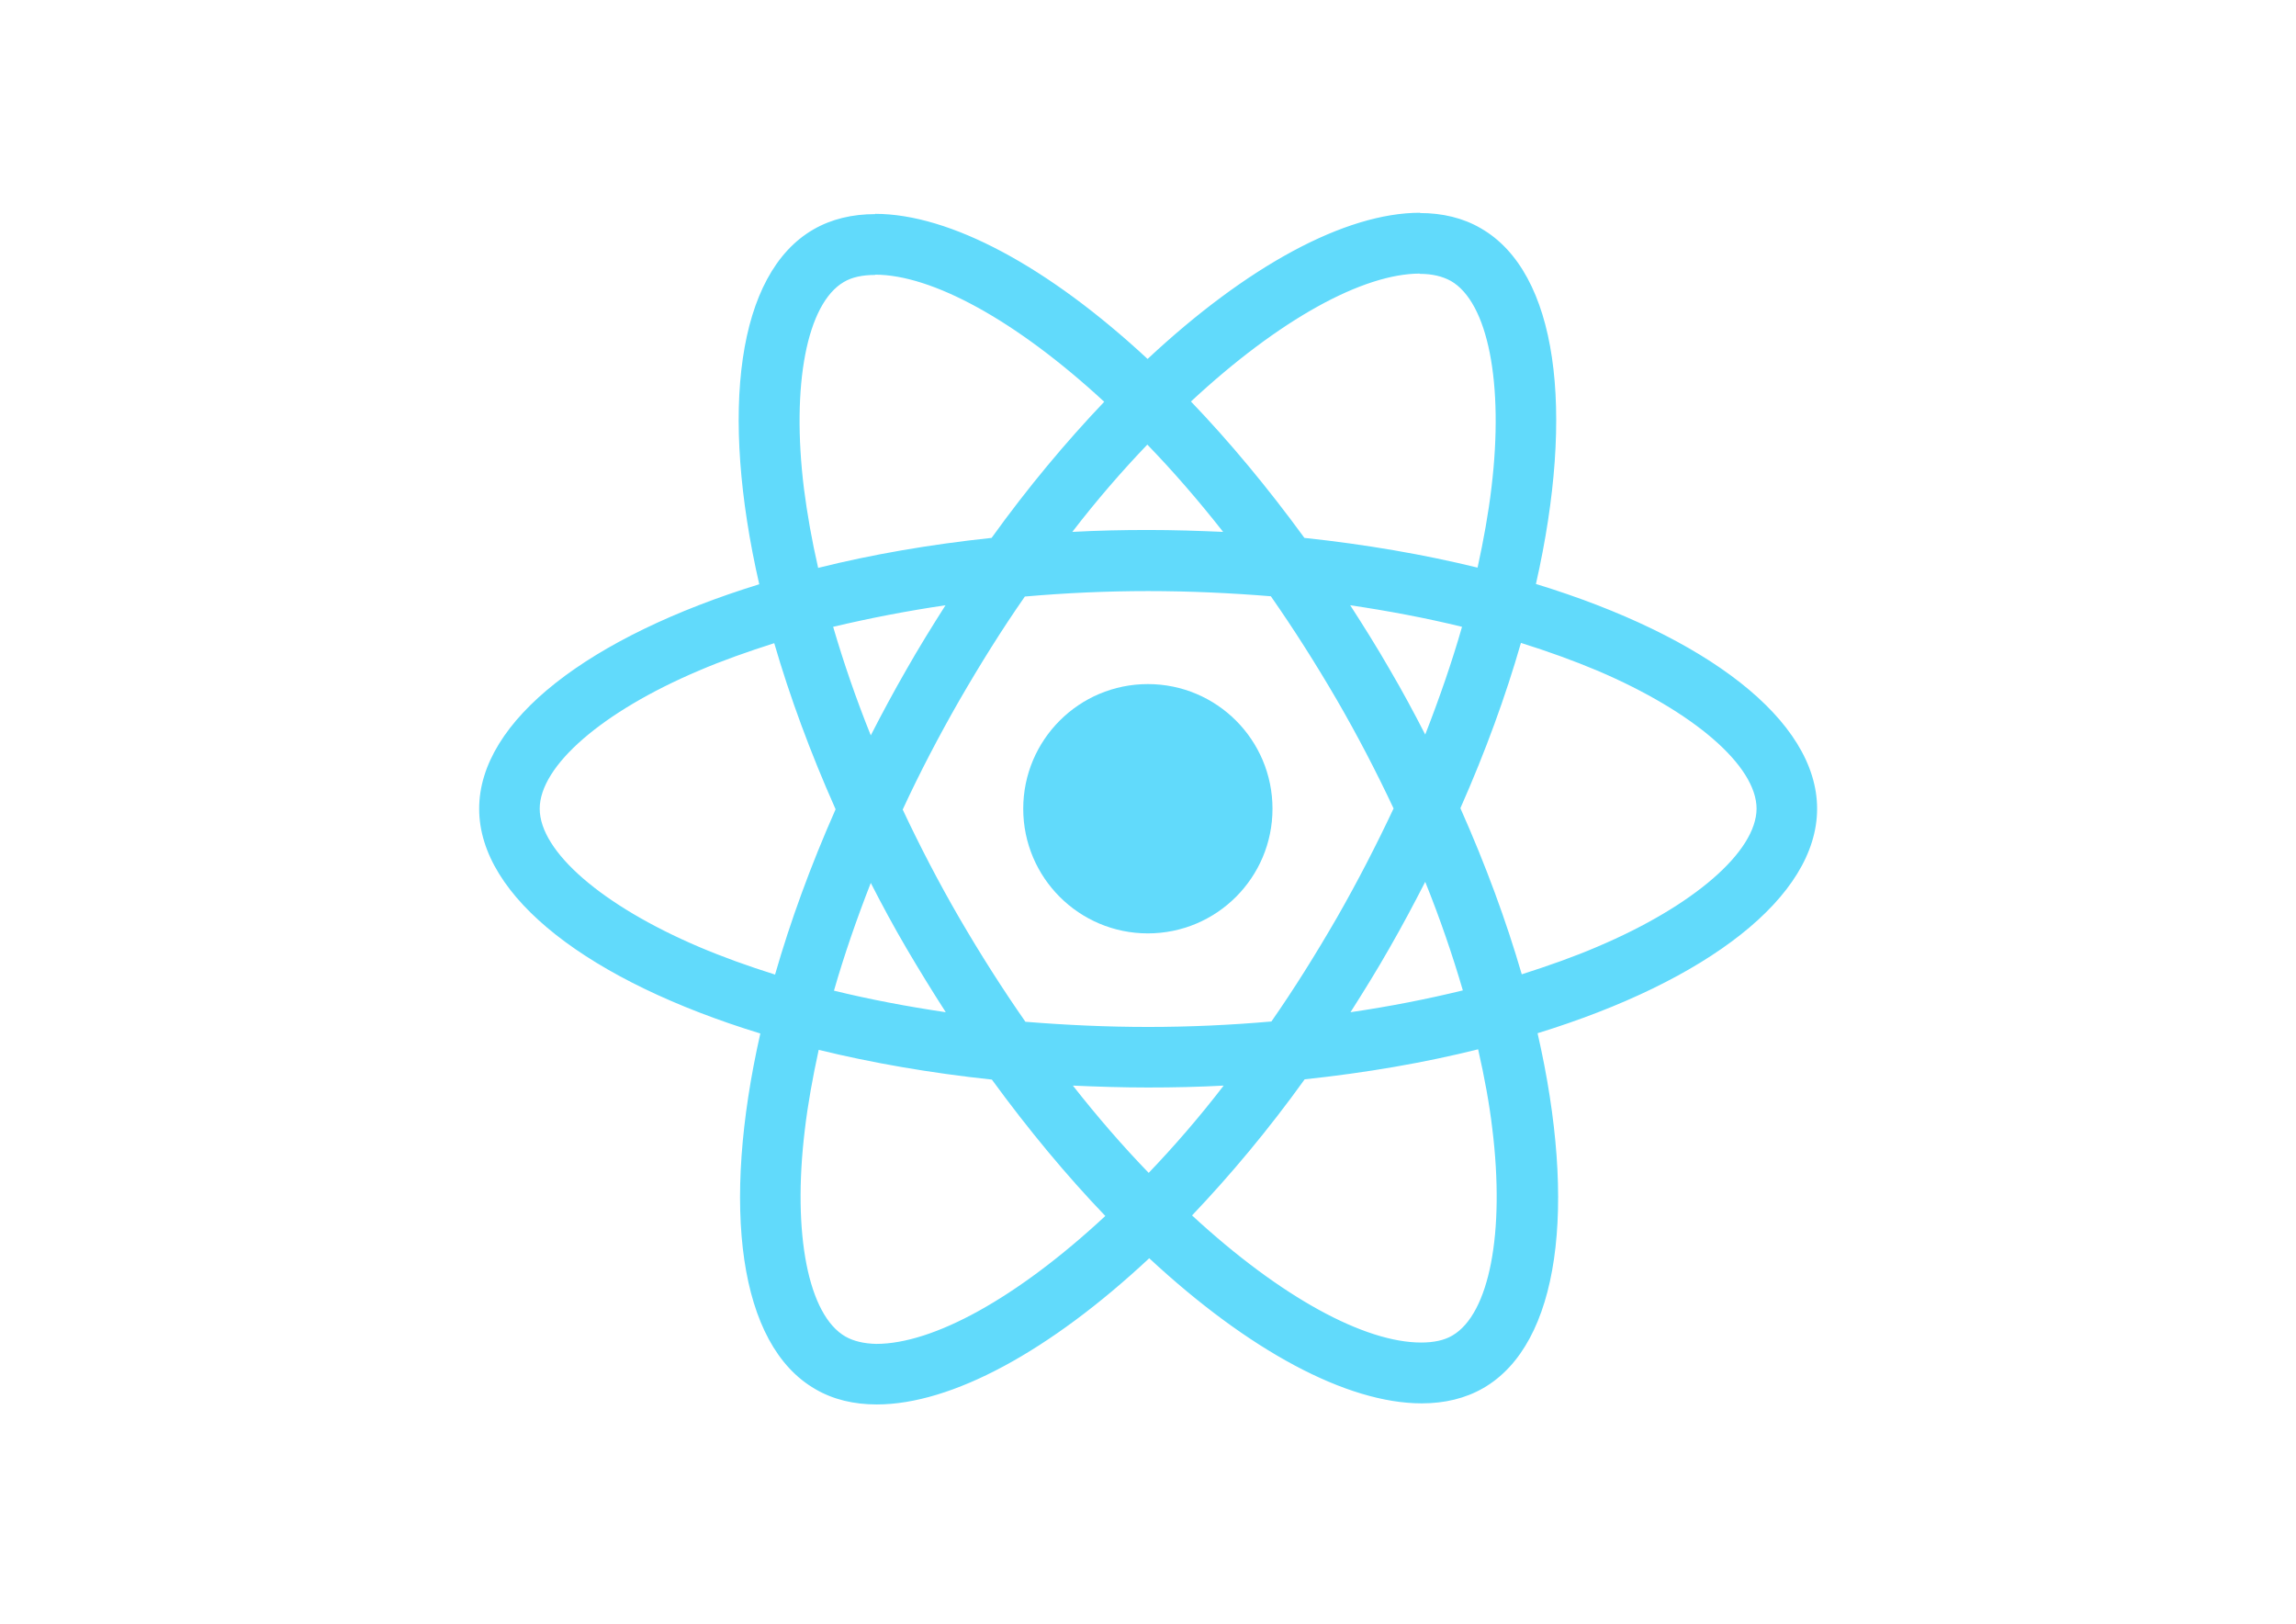
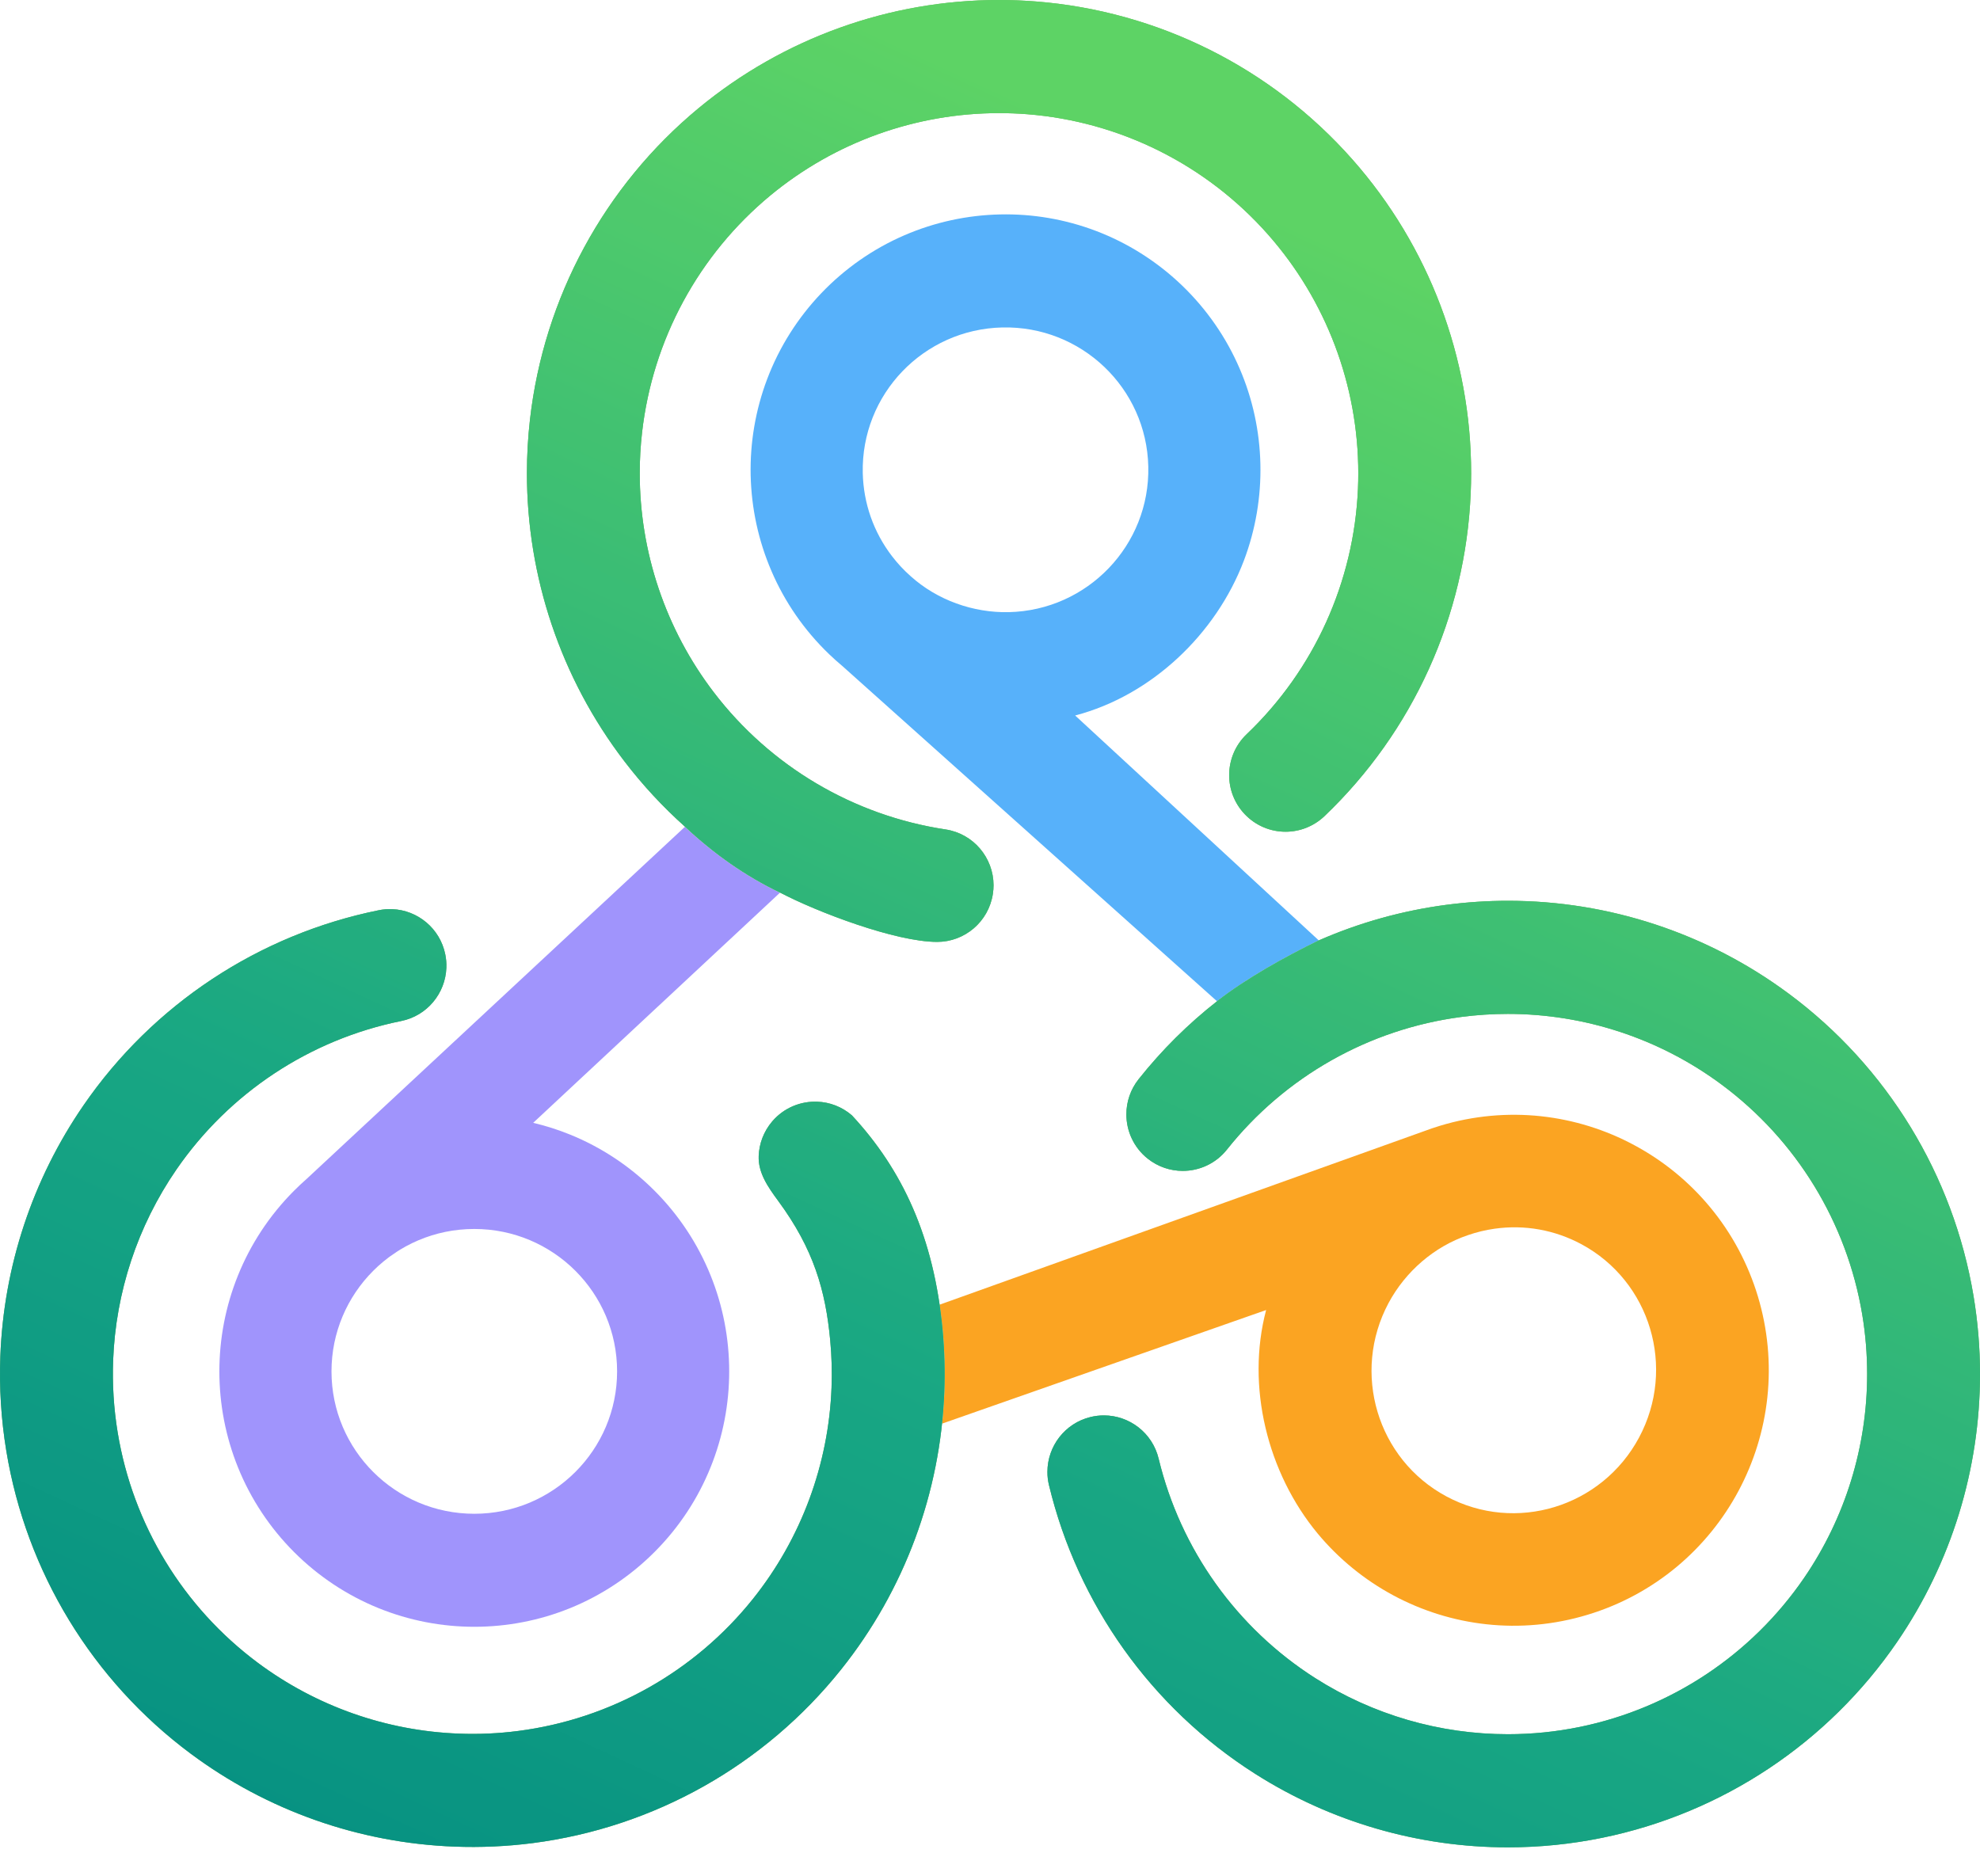
- <svg xmlns="http://www.w3.org/2000/svg" viewBox="0 0 841.9 595.3">
-   <g fill="#61DAFB">
-     <path d="M666.3 296.5c0-32.5-40.7-63.3-103.1-82.4 14.4-63.6 8-114.2-20.2-130.4-6.5-3.8-14.1-5.6-22.4-5.6v22.3c4.6 0 8.3.9 11.4 2.6 13.6 7.8 19.5 37.5 14.9 75.7-1.1 9.4-2.9 19.3-5.1 29.4-19.6-4.8-41-8.5-63.5-10.9-13.5-18.5-27.5-35.3-41.6-50 32.6-30.3 63.2-46.9 84-46.9V78c-27.5 0-63.5 19.6-99.9 53.6-36.4-33.8-72.4-53.2-99.9-53.2v22.3c20.7 0 51.4 16.5 84 46.6-14 14.7-28 31.4-41.3 49.9-22.6 2.4-44 6.1-63.6 11-2.3-10-4-19.7-5.2-29-4.7-38.2 1.1-67.9 14.6-75.8 3-1.8 6.9-2.6 11.5-2.6V78.5c-8.4 0-16 1.8-22.6 5.6-28.1 16.2-34.4 66.7-19.9 130.1-62.2 19.2-102.7 49.9-102.7 82.3 0 32.5 40.7 63.3 103.1 82.4-14.4 63.6-8 114.2 20.2 130.4 6.5 3.8 14.1 5.6 22.5 5.6 27.5 0 63.5-19.6 99.9-53.6 36.4 33.8 72.4 53.2 99.9 53.2 8.4 0 16-1.8 22.6-5.6 28.1-16.2 34.4-66.7 19.9-130.1 62-19.1 102.5-49.9 102.5-82.3zm-130.2-66.7c-3.7 12.9-8.3 26.2-13.5 39.5-4.1-8-8.4-16-13.1-24-4.6-8-9.5-15.8-14.4-23.4 14.2 2.1 27.9 4.7 41 7.9zm-45.8 106.5c-7.8 13.5-15.8 26.3-24.1 38.2-14.9 1.3-30 2-45.2 2-15.1 0-30.2-.7-45-1.9-8.3-11.9-16.4-24.6-24.2-38-7.6-13.1-14.5-26.4-20.8-39.8 6.2-13.4 13.2-26.8 20.7-39.9 7.8-13.5 15.8-26.3 24.1-38.2 14.9-1.3 30-2 45.2-2 15.1 0 30.2.7 45 1.9 8.3 11.9 16.4 24.6 24.2 38 7.6 13.1 14.5 26.4 20.8 39.8-6.3 13.4-13.2 26.8-20.7 39.9zm32.3-13c5.4 13.4 10 26.8 13.8 39.8-13.1 3.2-26.9 5.9-41.2 8 4.9-7.7 9.8-15.6 14.4-23.7 4.6-8 8.9-16.1 13-24.1zM421.2 430c-9.3-9.6-18.6-20.3-27.8-32 9 .4 18.2.7 27.5.7 9.4 0 18.7-.2 27.8-.7-9 11.7-18.3 22.4-27.5 32zm-74.4-58.9c-14.2-2.1-27.9-4.7-41-7.9 3.7-12.9 8.3-26.2 13.5-39.5 4.1 8 8.4 16 13.1 24 4.7 8 9.5 15.8 14.4 23.4zM420.7 163c9.3 9.6 18.6 20.3 27.8 32-9-.4-18.2-.7-27.5-.7-9.4 0-18.7.2-27.8.7 9-11.7 18.3-22.4 27.5-32zm-74 58.9c-4.9 7.7-9.8 15.6-14.4 23.7-4.6 8-8.9 16-13 24-5.4-13.4-10-26.8-13.8-39.8 13.1-3.1 26.9-5.8 41.2-7.9zm-90.5 125.2c-35.4-15.1-58.3-34.9-58.3-50.6 0-15.7 22.9-35.6 58.3-50.6 8.6-3.7 18-7 27.7-10.1 5.7 19.6 13.2 40 22.5 60.9-9.2 20.8-16.6 41.1-22.2 60.6-9.9-3.1-19.3-6.5-28-10.2zM310 490c-13.6-7.8-19.5-37.5-14.9-75.7 1.1-9.4 2.9-19.3 5.1-29.4 19.6 4.8 41 8.5 63.5 10.9 13.5 18.5 27.5 35.3 41.6 50-32.6 30.3-63.2 46.9-84 46.9-4.5-.1-8.3-1-11.3-2.7zm237.2-76.2c4.7 38.2-1.1 67.9-14.6 75.8-3 1.8-6.9 2.6-11.5 2.6-20.7 0-51.4-16.5-84-46.6 14-14.7 28-31.4 41.3-49.9 22.6-2.4 44-6.1 63.6-11 2.3 10.1 4.1 19.8 5.2 29.1zm38.5-66.7c-8.6 3.7-18 7-27.7 10.1-5.7-19.6-13.2-40-22.5-60.9 9.2-20.8 16.6-41.1 22.2-60.6 9.9 3.1 19.3 6.5 28.1 10.2 35.4 15.1 58.3 34.9 58.3 50.6-.1 15.7-23 35.6-58.4 50.6zM320.8 78.4z" />
-     <circle cx="420.9" cy="296.5" r="45.7" />
-     <path d="M520.5 78.1z" />
-   </g>
+ <svg xmlns="http://www.w3.org/2000/svg" width="57" height="54" viewBox="0 0 57 54" fill="none">
+   <path d="M30.951 20.6L37.965 27.076L37.92 27.098L37.874 27.121L37.828 27.144L37.782 27.167L37.735 27.19L37.688 27.213L37.641 27.237L37.595 27.261L37.547 27.285L37.5 27.309L37.453 27.333L37.406 27.358L37.359 27.382L37.311 27.407L37.263 27.432L37.216 27.457L37.168 27.483L37.12 27.508L37.072 27.534L37.024 27.56L36.976 27.586L36.929 27.612L36.881 27.639L36.834 27.665L36.786 27.692L36.738 27.718L36.69 27.745L36.642 27.773L36.595 27.8L36.547 27.827L36.5 27.855V27.855L36.453 27.882L36.405 27.91L36.358 27.938L36.311 27.966L36.264 27.994L36.217 28.023L36.171 28.051L36.124 28.08L36.077 28.108L36.032 28.137L35.986 28.166L35.94 28.195V28.195L35.894 28.224L35.849 28.254L35.804 28.283L35.758 28.313L35.714 28.342L35.669 28.372V28.372L35.625 28.402V28.402L35.581 28.431L35.537 28.461V28.462L35.494 28.491L35.45 28.522V28.522L35.408 28.552V28.552L35.365 28.582V28.582L35.323 28.613V28.613L35.28 28.643L35.239 28.674L35.198 28.704L35.157 28.735V28.735L35.116 28.766V28.766L35.076 28.797V28.797L35.036 28.828L24.246 19.173C24.119 19.067 23.995 18.956 23.875 18.841C23.146 18.143 22.587 17.322 22.21 16.444C21.831 15.566 21.632 14.63 21.61 13.691C21.589 12.752 21.747 11.807 22.086 10.912C22.787 9.06 24.219 7.559 26.035 6.774C26.912 6.395 27.845 6.195 28.782 6.174C29.72 6.152 30.662 6.31 31.555 6.65C32.448 6.99 33.291 7.513 34.02 8.211C34.748 8.909 35.307 9.73 35.685 10.608C36.064 11.486 36.263 12.422 36.284 13.361C36.305 14.3 36.148 15.245 35.809 16.14C35.007 18.256 33.149 20.025 30.951 20.6ZM29.04 17.625C31.31 17.573 33.108 15.696 33.057 13.433C33.007 11.169 31.125 9.376 28.855 9.428C26.584 9.479 24.786 11.356 24.837 13.62C24.858 14.487 25.145 15.318 25.681 16.016C25.84 16.223 26.018 16.415 26.214 16.588C26.979 17.278 28.014 17.647 29.04 17.625Z" fill="#57B1FA" />
+   <path d="M36.449 37.718L27.12 40.989C27.152 40.685 27.174 40.379 27.186 40.073C27.208 39.484 27.193 38.892 27.137 38.299C27.114 38.053 27.085 37.807 27.049 37.564L40.989 32.571C41.144 32.513 41.301 32.459 41.46 32.411C42.425 32.119 43.413 32.036 44.362 32.138C45.311 32.241 46.222 32.527 47.047 32.971C47.875 33.415 48.617 34.017 49.228 34.754C50.492 36.277 51.09 38.265 50.878 40.236C50.776 41.187 50.49 42.1 50.047 42.928C49.604 43.756 49.003 44.5 48.268 45.112C47.533 45.724 46.664 46.202 45.699 46.493C44.734 46.785 43.745 46.869 42.797 46.766C41.848 46.664 40.937 46.377 40.112 45.934C39.285 45.489 38.542 44.887 37.931 44.151C36.489 42.41 35.867 39.918 36.449 37.718ZM39.974 37.515C38.901 39.52 39.646 42.014 41.637 43.083C43.628 44.153 46.112 43.394 47.185 41.389C48.258 39.383 47.513 36.89 45.522 35.821C44.758 35.412 43.894 35.254 43.025 35.377C42.767 35.413 42.511 35.475 42.265 35.56C41.289 35.888 40.46 36.609 39.974 37.515Z" fill="#FBA422" />
+   <path d="M10.895 46.3C11.78 46.659 12.718 46.838 13.655 46.838C14.593 46.838 15.532 46.659 16.417 46.299C17.301 45.939 18.132 45.397 18.845 44.682C19.558 43.968 20.098 43.134 20.455 42.248C20.814 41.361 20.992 40.422 20.992 39.483C20.992 38.543 20.814 37.602 20.454 36.715C20.095 35.828 19.554 34.995 18.841 34.281C18.128 33.567 17.296 33.026 16.412 32.667C16.065 32.526 15.709 32.413 15.349 32.328L22.455 25.701V25.701L22.409 25.678V25.678L22.363 25.656L22.362 25.656L22.317 25.633L22.316 25.633L22.271 25.61V25.61L22.225 25.587V25.587L22.18 25.564V25.564L22.134 25.54L22.134 25.54L22.089 25.517L22.088 25.517L22.044 25.492L22.043 25.492L21.998 25.468V25.468L21.953 25.444V25.443L21.908 25.419V25.419L21.864 25.394V25.394L21.819 25.368V25.368L21.774 25.343V25.343L21.73 25.317V25.317L21.686 25.291V25.291L21.641 25.265V25.265L21.597 25.238V25.238L21.553 25.212V25.211L21.509 25.184V25.184L21.465 25.157V25.157L21.421 25.13V25.13L21.378 25.102V25.102L21.334 25.074V25.074L21.291 25.046V25.046L21.247 25.018V25.018L21.204 24.989V24.989L21.161 24.96V24.96L21.118 24.931L21.118 24.931L21.075 24.902V24.902L21.033 24.872L21.032 24.872L20.99 24.842V24.842L20.947 24.812V24.812L20.905 24.782V24.782L20.862 24.751V24.751L20.82 24.721V24.721L20.778 24.69V24.69L20.736 24.658V24.658L20.694 24.627V24.627L20.652 24.595V24.595L20.61 24.563V24.563L20.569 24.531V24.531L20.527 24.499V24.499L20.486 24.466L20.485 24.466L20.445 24.433V24.433L20.403 24.4V24.4L20.362 24.367V24.367L20.321 24.334V24.334L20.28 24.3V24.3L20.239 24.266V24.266L20.199 24.232V24.232L20.158 24.197V24.197L20.118 24.163V24.163L20.078 24.128V24.128L20.037 24.093V24.093L19.997 24.057V24.057L19.957 24.022V24.022L19.917 23.986V23.986L19.877 23.95V23.95L19.837 23.914V23.914L19.797 23.877V23.877L19.758 23.841V23.841L19.719 23.804L8.825 33.945C8.701 34.054 8.58 34.167 8.462 34.286C7.75 35 7.21 35.833 6.852 36.719C6.493 37.606 6.315 38.546 6.315 39.485C6.315 40.425 6.494 41.365 6.853 42.253C7.596 44.089 9.062 45.556 10.895 46.3ZM11.213 36.185C11.296 36.124 11.38 36.066 11.468 36.011L11.213 36.185ZM13.654 35.384C15.924 35.384 17.765 37.22 17.765 39.484C17.765 41.748 15.924 43.584 13.654 43.584C11.383 43.584 9.543 41.748 9.543 39.484C9.543 37.234 11.372 35.384 13.654 35.384Z" fill="#A094FC" />
+   <path fill-rule="evenodd" clip-rule="evenodd" d="M19.72 23.802C19.083 23.233 18.497 22.602 17.971 21.913C16.143 19.522 15.167 16.603 15.169 13.618C15.169 13.106 15.198 12.592 15.257 12.078C15.657 8.571 17.399 5.357 20.115 3.111C22.558 1.093 25.616 0 28.759 0C29.113 0 29.467 0.014 29.822 0.042C33.332 0.318 36.598 1.948 38.933 4.591C41.14 7.088 42.352 10.306 42.351 13.629C42.351 13.822 42.346 14.014 42.338 14.207C42.188 17.734 40.679 21.064 38.129 23.498C37.814 23.797 37.411 23.947 37.009 23.947C36.58 23.947 36.152 23.777 35.833 23.441C35.533 23.125 35.385 22.721 35.385 22.317C35.386 21.887 35.554 21.458 35.89 21.138C37.831 19.287 38.979 16.752 39.093 14.068C39.099 13.921 39.102 13.775 39.102 13.628C39.103 11.099 38.181 8.651 36.502 6.75C34.725 4.739 32.24 3.498 29.568 3.288C29.298 3.267 29.028 3.257 28.759 3.257C26.367 3.257 24.04 4.089 22.181 5.624C20.114 7.333 18.788 9.779 18.484 12.448C18.439 12.839 18.417 13.23 18.417 13.62C18.415 15.891 19.159 18.113 20.549 19.933C22.179 22.065 24.57 23.48 27.22 23.881C28.023 24.002 28.6 24.695 28.602 25.485C28.602 25.567 28.596 25.65 28.583 25.733C28.462 26.54 27.769 27.119 26.98 27.119C25.782 27.119 23.526 26.26 22.456 25.699V25.699C21.471 25.229 20.561 24.591 19.72 23.802ZM27.137 38.299C27.191 38.892 27.208 39.485 27.185 40.073C27.075 42.973 26.042 45.78 24.212 48.069C22.011 50.824 18.828 52.615 15.335 53.066C14.585 53.162 13.832 53.196 13.085 53.167C10.356 53.065 7.702 52.14 5.483 50.486C2.657 48.38 0.756 45.258 0.182 41.777C0.032 40.867 -0.025 39.95 0.01 39.041C0.107 36.474 0.928 33.968 2.405 31.823C4.404 28.919 7.452 26.905 10.904 26.207C11.035 26.18 11.165 26.17 11.293 26.176C12.024 26.205 12.668 26.73 12.819 27.48C12.845 27.609 12.855 27.738 12.85 27.865C12.822 28.599 12.298 29.246 11.548 29.397C8.92 29.929 6.602 31.462 5.079 33.672C3.956 35.304 3.331 37.212 3.257 39.165C3.231 39.857 3.274 40.553 3.388 41.246C3.825 43.896 5.271 46.272 7.422 47.874C9.111 49.132 11.131 49.836 13.208 49.914C13.776 49.937 14.348 49.911 14.92 49.837C17.578 49.494 20 48.131 21.676 46.035C23.068 44.293 23.855 42.157 23.938 39.95C23.955 39.502 23.943 39.051 23.901 38.6C23.768 37.16 23.423 35.961 22.405 34.579C22.099 34.165 21.823 33.761 21.841 33.283C21.855 32.928 21.984 32.575 22.233 32.284C22.569 31.893 23.051 31.701 23.529 31.72C23.882 31.733 24.235 31.863 24.524 32.112C25.973 33.672 26.888 35.614 27.137 38.299ZM37.967 27.075C36.992 27.551 35.883 28.166 35.037 28.827C34.206 29.478 33.448 30.229 32.78 31.07C32.542 31.369 32.426 31.727 32.426 32.082C32.425 32.561 32.635 33.036 33.038 33.358C33.337 33.596 33.694 33.712 34.049 33.712C34.526 33.712 35 33.502 35.32 33.099C36.99 30.998 39.408 29.629 42.064 29.28C42.513 29.221 42.962 29.192 43.409 29.192C45.613 29.192 47.773 29.898 49.562 31.227C51.716 32.825 53.167 35.199 53.61 37.848C53.705 38.418 53.751 38.99 53.751 39.56C53.752 41.643 53.126 43.692 51.936 45.431C50.419 47.645 48.105 49.183 45.48 49.721C44.793 49.862 44.1 49.931 43.409 49.931C41.459 49.931 39.532 49.378 37.862 48.315C35.601 46.874 33.985 44.61 33.355 41.998C33.176 41.253 32.511 40.752 31.778 40.752C31.652 40.752 31.523 40.767 31.395 40.798C30.653 40.978 30.154 41.643 30.153 42.376C30.152 42.504 30.167 42.634 30.199 42.764C31.026 46.195 33.149 49.17 36.121 51.063C38.315 52.461 40.846 53.188 43.408 53.188C44.316 53.188 45.228 53.097 46.13 52.912C49.58 52.205 52.621 50.184 54.614 47.274C56.178 44.989 57.001 42.296 57 39.559C57 38.81 56.938 38.058 56.813 37.31C56.231 33.829 54.325 30.71 51.495 28.61C49.142 26.863 46.305 25.935 43.409 25.935C42.822 25.935 42.231 25.974 41.642 26.051C40.364 26.219 39.128 26.566 37.967 27.075Z" fill="#71BA68" />
+   <path fill-rule="evenodd" clip-rule="evenodd" d="M19.72 23.802C19.083 23.233 18.497 22.602 17.971 21.913C16.143 19.522 15.167 16.603 15.169 13.618C15.169 13.106 15.198 12.592 15.257 12.078C15.657 8.571 17.399 5.357 20.115 3.111C22.558 1.093 25.616 0 28.759 0C29.113 0 29.467 0.014 29.822 0.042C33.332 0.318 36.598 1.948 38.933 4.591C41.14 7.088 42.352 10.306 42.351 13.629C42.351 13.822 42.346 14.014 42.338 14.207C42.188 17.734 40.679 21.064 38.129 23.498C37.814 23.797 37.411 23.947 37.009 23.947C36.58 23.947 36.152 23.777 35.833 23.441C35.533 23.125 35.385 22.721 35.385 22.317C35.386 21.887 35.554 21.458 35.89 21.138C37.831 19.287 38.979 16.752 39.093 14.068C39.099 13.921 39.102 13.775 39.102 13.628C39.103 11.099 38.181 8.651 36.502 6.75C34.725 4.739 32.24 3.498 29.568 3.288C29.298 3.267 29.028 3.257 28.759 3.257C26.367 3.257 24.04 4.089 22.181 5.624C20.114 7.333 18.788 9.779 18.484 12.448C18.439 12.839 18.417 13.23 18.417 13.62C18.415 15.891 19.159 18.113 20.549 19.933C22.179 22.065 24.57 23.48 27.22 23.881C28.023 24.002 28.6 24.695 28.602 25.485C28.602 25.567 28.596 25.65 28.583 25.733C28.462 26.54 27.769 27.119 26.98 27.119C25.782 27.119 23.526 26.26 22.456 25.699V25.699C21.471 25.229 20.561 24.591 19.72 23.802ZM27.137 38.299C27.191 38.892 27.208 39.485 27.185 40.073C27.075 42.973 26.042 45.78 24.212 48.069C22.011 50.824 18.828 52.615 15.335 53.066C14.585 53.162 13.832 53.196 13.085 53.167C10.356 53.065 7.702 52.14 5.483 50.486C2.657 48.38 0.756 45.258 0.182 41.777C0.032 40.867 -0.025 39.95 0.01 39.041C0.107 36.474 0.928 33.968 2.405 31.823C4.404 28.919 7.452 26.905 10.904 26.207C11.035 26.18 11.165 26.17 11.293 26.176C12.024 26.205 12.668 26.73 12.819 27.48C12.845 27.609 12.855 27.738 12.85 27.865C12.822 28.599 12.298 29.246 11.548 29.397C8.92 29.929 6.602 31.462 5.079 33.672C3.956 35.304 3.331 37.212 3.257 39.165C3.231 39.857 3.274 40.553 3.388 41.246C3.825 43.896 5.271 46.272 7.422 47.874C9.111 49.132 11.131 49.836 13.208 49.914C13.776 49.937 14.348 49.911 14.92 49.837C17.578 49.494 20 48.131 21.676 46.035C23.068 44.293 23.855 42.157 23.938 39.95C23.955 39.502 23.943 39.051 23.901 38.6C23.768 37.16 23.423 35.961 22.405 34.579C22.099 34.165 21.823 33.761 21.841 33.283C21.855 32.928 21.984 32.575 22.233 32.284C22.569 31.893 23.051 31.701 23.529 31.72C23.882 31.733 24.235 31.863 24.524 32.112C25.973 33.672 26.888 35.614 27.137 38.299ZM37.967 27.075C36.992 27.551 35.883 28.166 35.037 28.827C34.206 29.478 33.448 30.229 32.78 31.07C32.542 31.369 32.426 31.727 32.426 32.082C32.425 32.561 32.635 33.036 33.038 33.358C33.337 33.596 33.694 33.712 34.049 33.712C34.526 33.712 35 33.502 35.32 33.099C36.99 30.998 39.408 29.629 42.064 29.28C42.513 29.221 42.962 29.192 43.409 29.192C45.613 29.192 47.773 29.898 49.562 31.227C51.716 32.825 53.167 35.199 53.61 37.848C53.705 38.418 53.751 38.99 53.751 39.56C53.752 41.643 53.126 43.692 51.936 45.431C50.419 47.645 48.105 49.183 45.48 49.721C44.793 49.862 44.1 49.931 43.409 49.931C41.459 49.931 39.532 49.378 37.862 48.315C35.601 46.874 33.985 44.61 33.355 41.998C33.176 41.253 32.511 40.752 31.778 40.752C31.652 40.752 31.523 40.767 31.395 40.798C30.653 40.978 30.154 41.643 30.153 42.376C30.152 42.504 30.167 42.634 30.199 42.764C31.026 46.195 33.149 49.17 36.121 51.063C38.315 52.461 40.846 53.188 43.408 53.188C44.316 53.188 45.228 53.097 46.13 52.912C49.58 52.205 52.621 50.184 54.614 47.274C56.178 44.989 57.001 42.296 57 39.559C57 38.81 56.938 38.058 56.813 37.31C56.231 33.829 54.325 30.71 51.495 28.61C49.142 26.863 46.305 25.935 43.409 25.935C42.822 25.935 42.231 25.974 41.642 26.051C40.364 26.219 39.128 26.566 37.967 27.075Z" fill="url(#paint0_linear_1602_6894)" />
+   <path fill-rule="evenodd" clip-rule="evenodd" d="M19.72 23.802C19.083 23.233 18.497 22.602 17.971 21.913C16.143 19.522 15.167 16.603 15.169 13.618C15.169 13.106 15.198 12.592 15.257 12.078C15.657 8.571 17.399 5.357 20.115 3.111C22.558 1.093 25.616 0 28.759 0C29.113 0 29.467 0.014 29.822 0.042C33.332 0.318 36.598 1.948 38.933 4.591C41.14 7.088 42.352 10.306 42.351 13.629C42.351 13.822 42.346 14.014 42.338 14.207C42.188 17.734 40.679 21.064 38.129 23.498C37.814 23.797 37.411 23.947 37.009 23.947C36.58 23.947 36.152 23.777 35.833 23.441C35.533 23.125 35.385 22.721 35.385 22.317C35.386 21.887 35.554 21.458 35.89 21.138C37.831 19.287 38.979 16.752 39.093 14.068C39.099 13.921 39.102 13.775 39.102 13.628C39.103 11.099 38.181 8.651 36.502 6.75C34.725 4.739 32.24 3.498 29.568 3.288C29.298 3.267 29.028 3.257 28.759 3.257C26.367 3.257 24.04 4.089 22.181 5.624C20.114 7.333 18.788 9.779 18.484 12.448C18.439 12.839 18.417 13.23 18.417 13.62C18.415 15.891 19.159 18.113 20.549 19.933C22.179 22.065 24.57 23.48 27.22 23.881C28.023 24.002 28.6 24.695 28.602 25.485C28.602 25.567 28.596 25.65 28.583 25.733C28.462 26.54 27.769 27.119 26.98 27.119C25.782 27.119 23.526 26.26 22.456 25.699V25.699C21.471 25.229 20.561 24.591 19.72 23.802ZM27.137 38.299C27.191 38.892 27.208 39.485 27.185 40.073C27.075 42.973 26.042 45.78 24.212 48.069C22.011 50.824 18.828 52.615 15.335 53.066C14.585 53.162 13.832 53.196 13.085 53.167C10.356 53.065 7.702 52.14 5.483 50.486C2.657 48.38 0.756 45.258 0.182 41.777C0.032 40.867 -0.025 39.95 0.01 39.041C0.107 36.474 0.928 33.968 2.405 31.823C4.404 28.919 7.452 26.905 10.904 26.207C11.035 26.18 11.165 26.17 11.293 26.176C12.024 26.205 12.668 26.73 12.819 27.48C12.845 27.609 12.855 27.738 12.85 27.865C12.822 28.599 12.298 29.246 11.548 29.397C8.92 29.929 6.602 31.462 5.079 33.672C3.956 35.304 3.331 37.212 3.257 39.165C3.231 39.857 3.274 40.553 3.388 41.246C3.825 43.896 5.271 46.272 7.422 47.874C9.111 49.132 11.131 49.836 13.208 49.914C13.776 49.937 14.348 49.911 14.92 49.837C17.578 49.494 20 48.131 21.676 46.035C23.068 44.293 23.855 42.157 23.938 39.95C23.955 39.502 23.943 39.051 23.901 38.6C23.768 37.16 23.423 35.961 22.405 34.579C22.099 34.165 21.823 33.761 21.841 33.283C21.855 32.928 21.984 32.575 22.233 32.284C22.569 31.893 23.051 31.701 23.529 31.72C23.882 31.733 24.235 31.863 24.524 32.112C25.973 33.672 26.888 35.614 27.137 38.299ZM37.967 27.075C36.992 27.551 35.883 28.166 35.037 28.827C34.206 29.478 33.448 30.229 32.78 31.07C32.542 31.369 32.426 31.727 32.426 32.082C32.425 32.561 32.635 33.036 33.038 33.358C33.337 33.596 33.694 33.712 34.049 33.712C34.526 33.712 35 33.502 35.32 33.099C36.99 30.998 39.408 29.629 42.064 29.28C42.513 29.221 42.962 29.192 43.409 29.192C45.613 29.192 47.773 29.898 49.562 31.227C51.716 32.825 53.167 35.199 53.61 37.848C53.705 38.418 53.751 38.99 53.751 39.56C53.752 41.643 53.126 43.692 51.936 45.431C50.419 47.645 48.105 49.183 45.48 49.721C44.793 49.862 44.1 49.931 43.409 49.931C41.459 49.931 39.532 49.378 37.862 48.315C35.601 46.874 33.985 44.61 33.355 41.998C33.176 41.253 32.511 40.752 31.778 40.752C31.652 40.752 31.523 40.767 31.395 40.798C30.653 40.978 30.154 41.643 30.153 42.376C30.152 42.504 30.167 42.634 30.199 42.764C31.026 46.195 33.149 49.17 36.121 51.063C38.315 52.461 40.846 53.188 43.408 53.188C44.316 53.188 45.228 53.097 46.13 52.912C49.58 52.205 52.621 50.184 54.614 47.274C56.178 44.989 57.001 42.296 57 39.559C57 38.81 56.938 38.058 56.813 37.31C56.231 33.829 54.325 30.71 51.495 28.61C49.142 26.863 46.305 25.935 43.409 25.935C42.822 25.935 42.231 25.974 41.642 26.051C40.364 26.219 39.128 26.566 37.967 27.075Z" fill="#00FFFF" fill-opacity="0.2" />
+   <defs>
+     <linearGradient id="paint0_linear_1602_6894" x1="57.023" y1="15.623" x2="31.088" y2="71.459" gradientUnits="userSpaceOnUse">
+       <stop stop-color="#74C83F" />
+       <stop offset="0.568" stop-color="#1F9164" />
+       <stop offset="1" stop-color="#006C63" />
+     </linearGradient>
+   </defs>
</svg>
